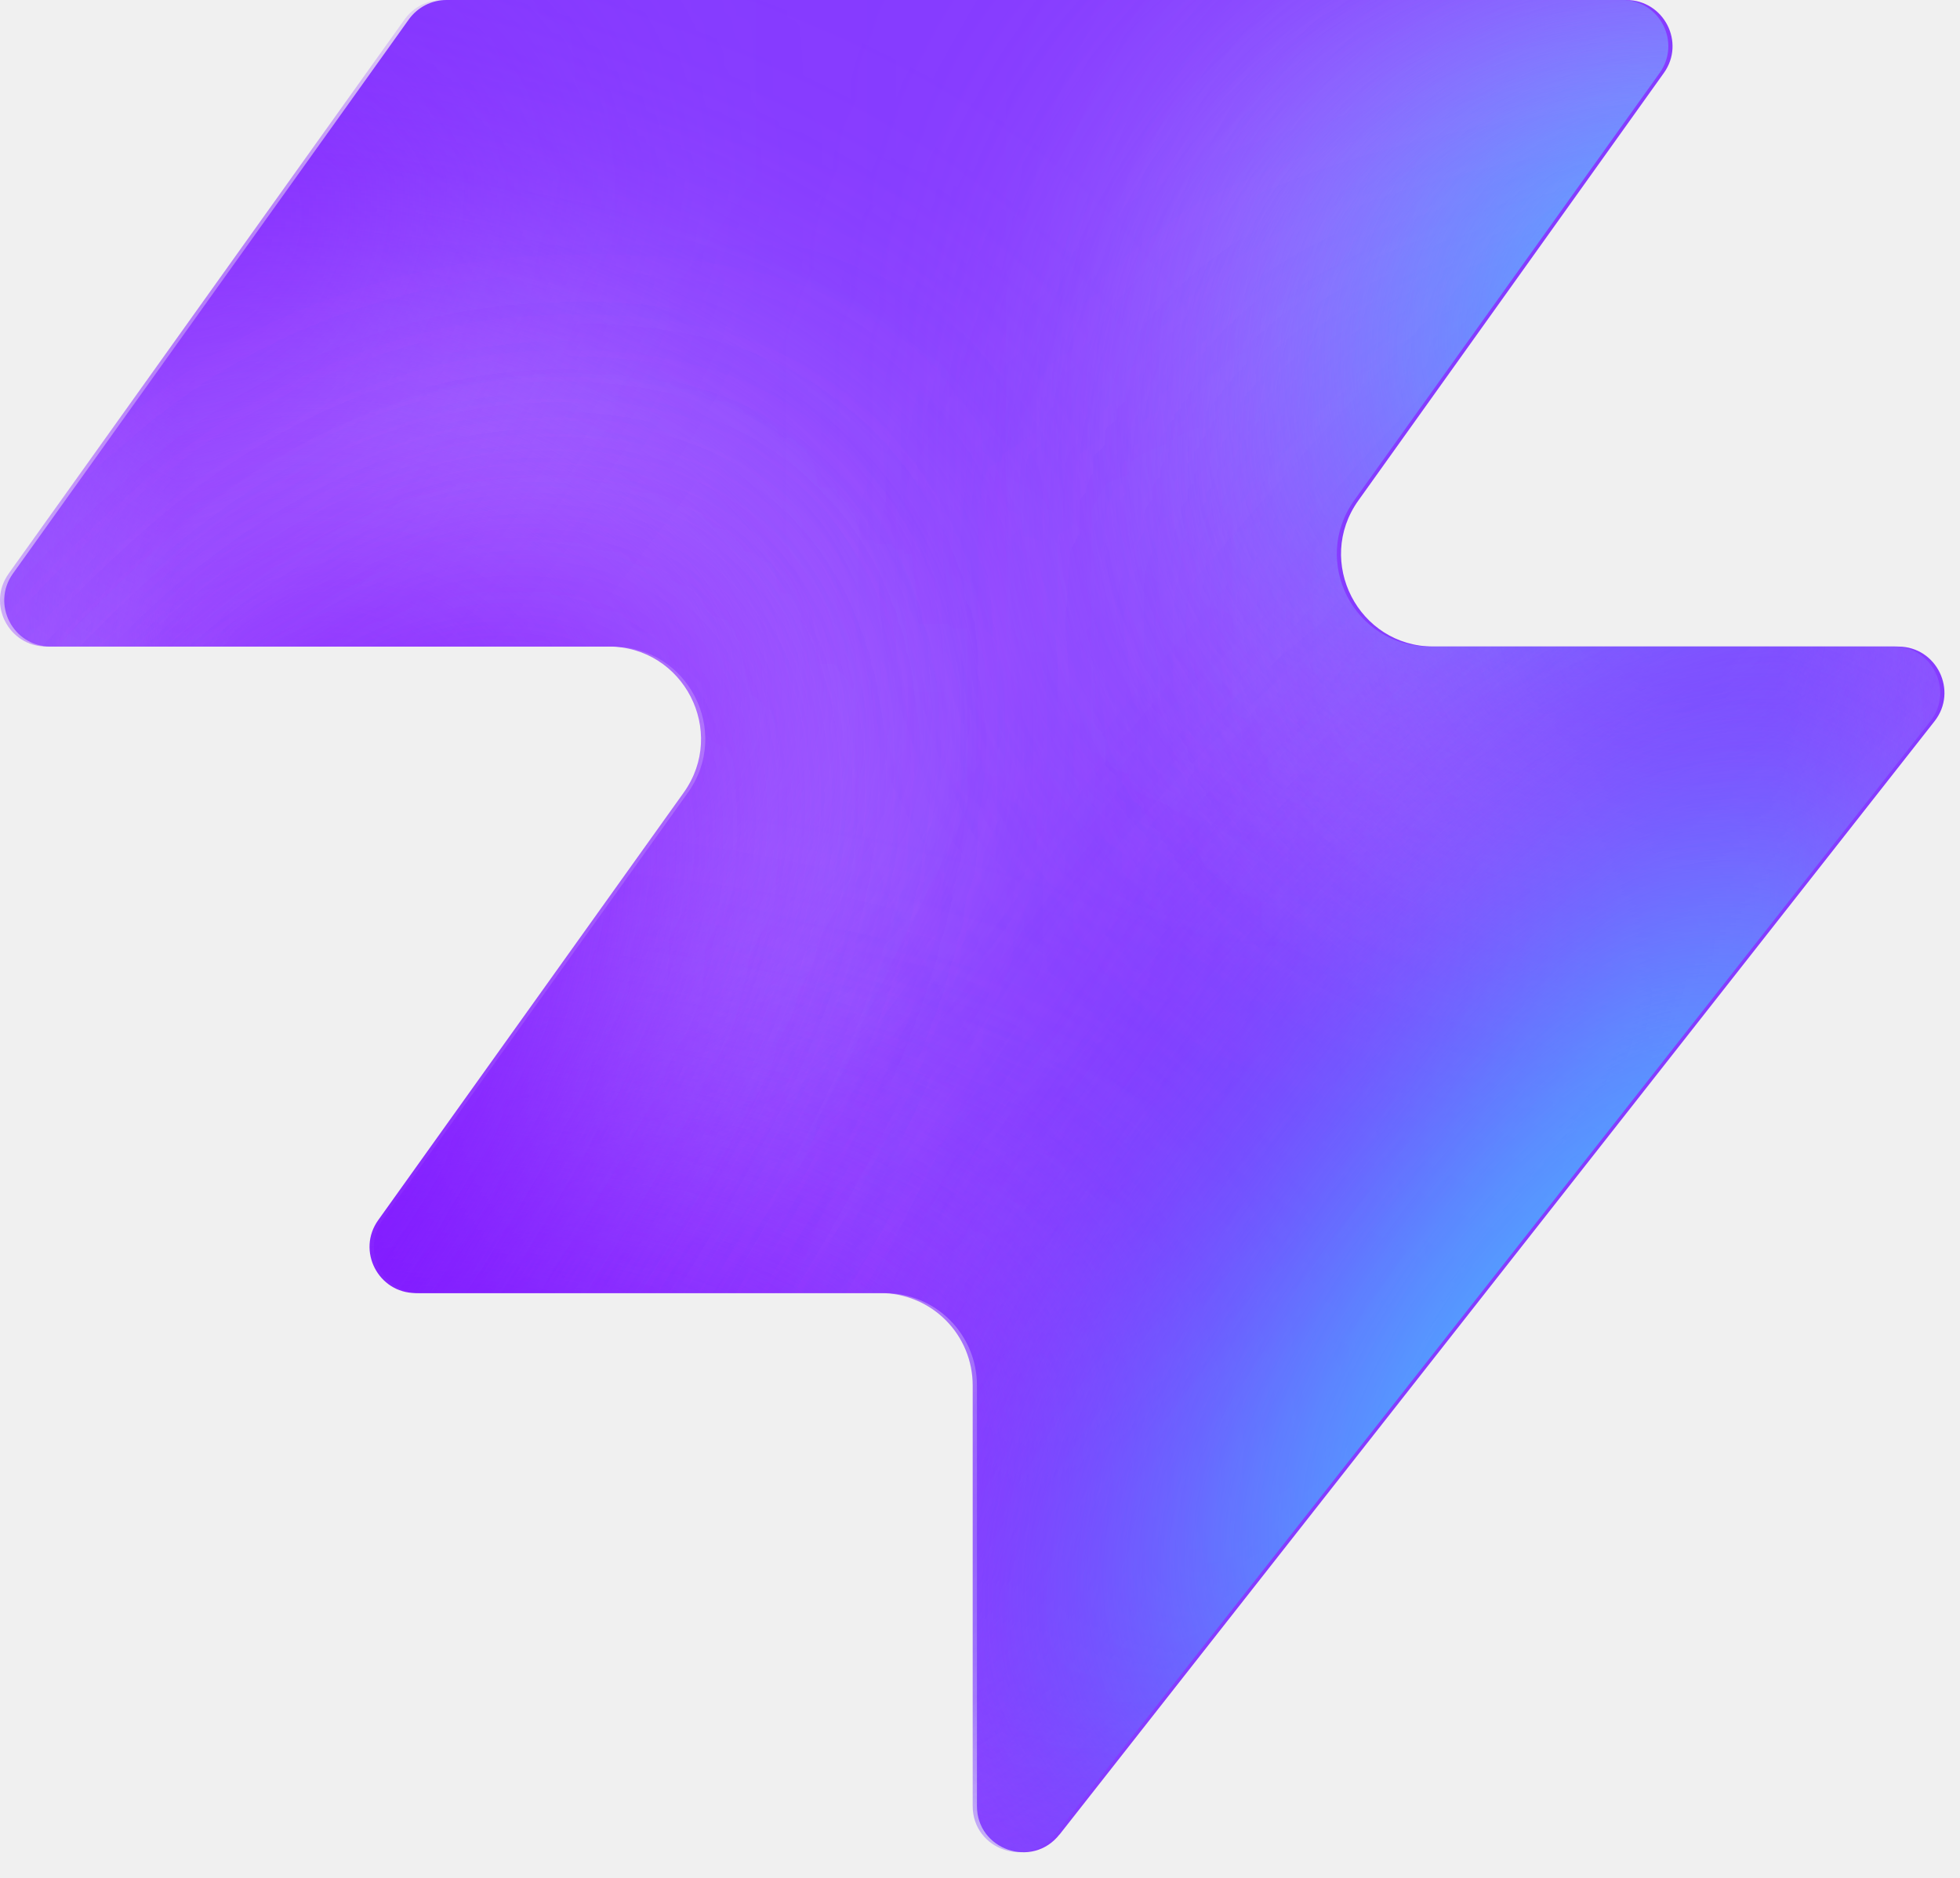
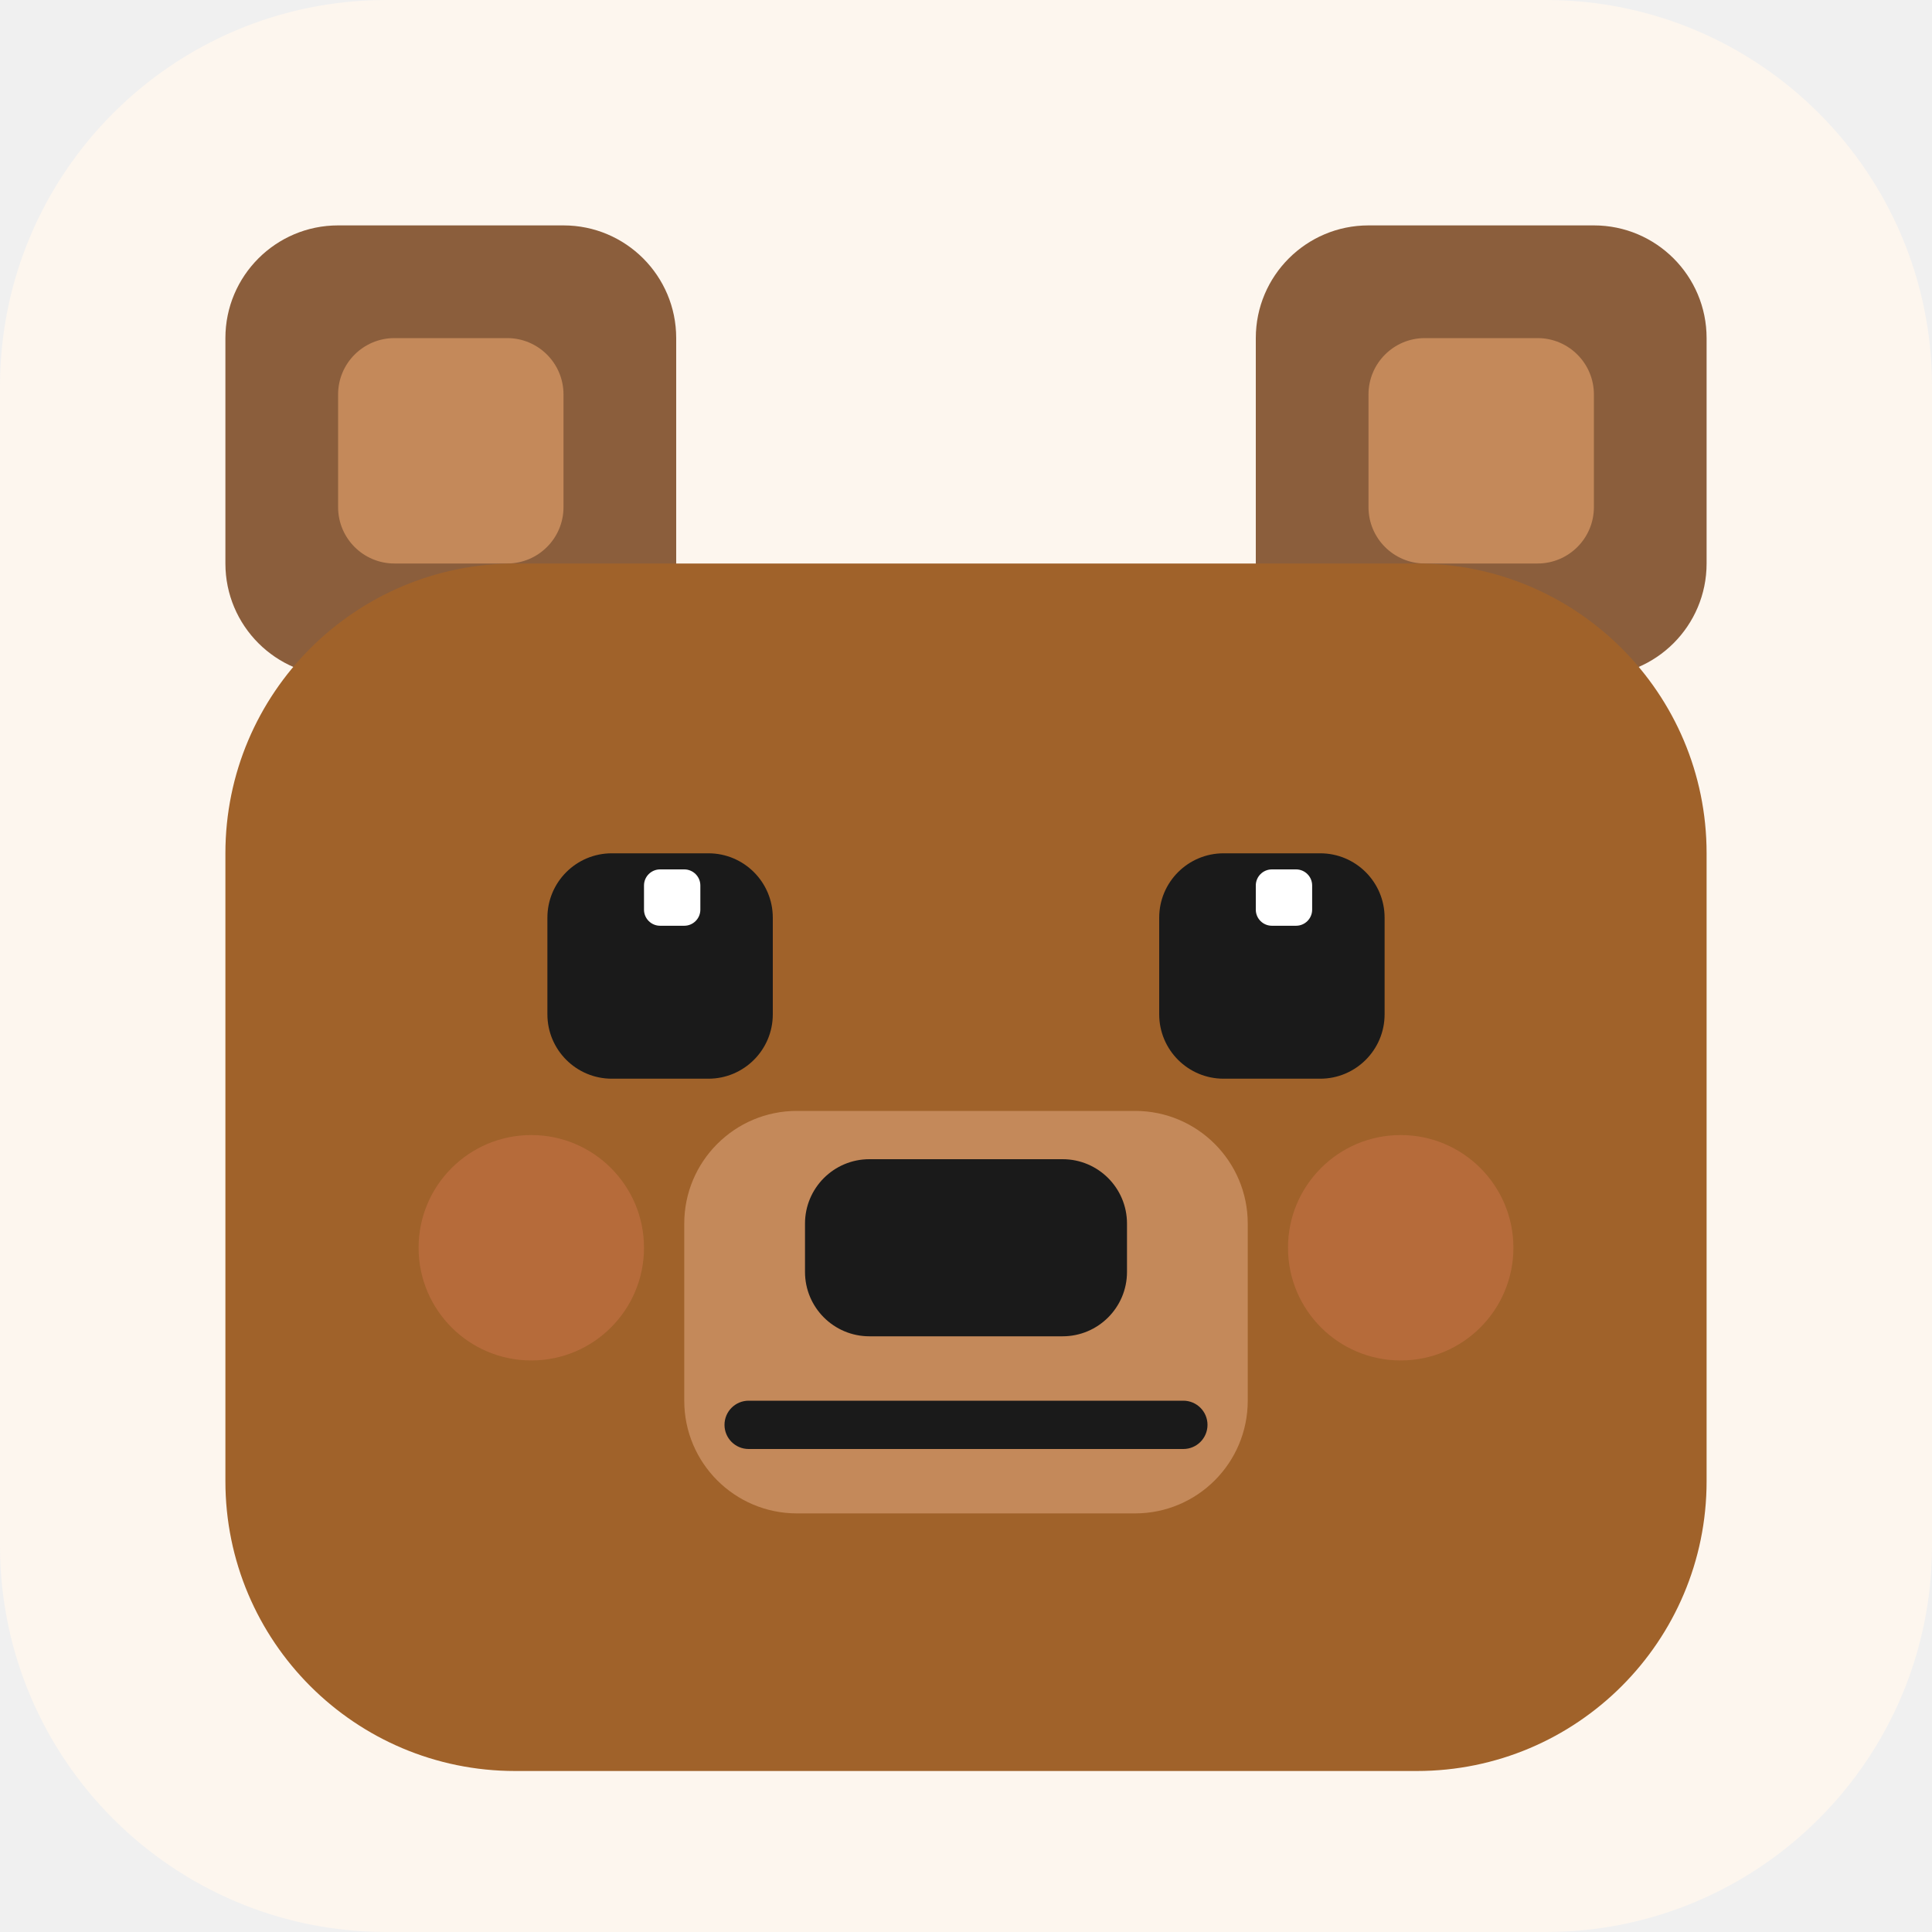
- <svg xmlns="http://www.w3.org/2000/svg" width="48" height="46" fill="none" viewBox="0 0 48 46">
-   <path fill="#863bff" d="M25.946 44.938c-.664.845-2.021.375-2.021-.698V33.937a2.26 2.26 0 0 0-2.262-2.262H10.287c-.92 0-1.456-1.04-.92-1.788l7.48-10.471c1.07-1.497 0-3.578-1.842-3.578H1.237c-.92 0-1.456-1.04-.92-1.788L10.013.474c.214-.297.556-.474.92-.474h28.894c.92 0 1.456 1.04.92 1.788l-7.48 10.471c-1.07 1.498 0 3.579 1.842 3.579h11.377c.943 0 1.473 1.088.89 1.83L25.947 44.94z" style="fill:#863bff;fill:color(display-p3 .525 .23 1);fill-opacity:1" />
-   <mask id="a" width="48" height="46" x="0" y="0" maskUnits="userSpaceOnUse" style="mask-type:alpha">
-     <path fill="#000" d="M25.842 44.938c-.664.844-2.021.375-2.021-.698V33.937a2.26 2.26 0 0 0-2.262-2.262H10.183c-.92 0-1.456-1.04-.92-1.788l7.48-10.471c1.07-1.498 0-3.579-1.842-3.579H1.133c-.92 0-1.456-1.04-.92-1.787L9.91.473c.214-.297.556-.474.92-.474h28.894c.92 0 1.456 1.04.92 1.788l-7.48 10.471c-1.07 1.498 0 3.578 1.842 3.578h11.377c.943 0 1.473 1.088.89 1.832L25.843 44.94z" style="fill:#000;fill-opacity:1" />
-   </mask>
-   <g mask="url(#a)">
-     <g filter="url(#b)">
-       <ellipse cx="5.508" cy="14.704" fill="#ede6ff" rx="5.508" ry="14.704" style="fill:#ede6ff;fill:color(display-p3 .927 .903 1);fill-opacity:1" transform="matrix(.00324 1 1 -.00324 -4.47 31.516)" />
-     </g>
-     <g filter="url(#c)">
-       <ellipse cx="10.399" cy="29.851" fill="#ede6ff" rx="10.399" ry="29.851" style="fill:#ede6ff;fill:color(display-p3 .927 .903 1);fill-opacity:1" transform="matrix(.00324 1 1 -.00324 -39.328 7.883)" />
-     </g>
-     <g filter="url(#d)">
-       <ellipse cx="5.508" cy="30.487" fill="#7e14ff" rx="5.508" ry="30.487" style="fill:#7e14ff;fill:color(display-p3 .492 .077 1);fill-opacity:1" transform="rotate(89.814 -25.913 -14.639)scale(1 -1)" />
-     </g>
-     <g filter="url(#e)">
-       <ellipse cx="5.508" cy="30.599" fill="#7e14ff" rx="5.508" ry="30.599" style="fill:#7e14ff;fill:color(display-p3 .492 .077 1);fill-opacity:1" transform="rotate(89.814 -32.644 -3.334)scale(1 -1)" />
-     </g>
-     <g filter="url(#f)">
-       <ellipse cx="5.508" cy="30.599" fill="#7e14ff" rx="5.508" ry="30.599" style="fill:#7e14ff;fill:color(display-p3 .492 .077 1);fill-opacity:1" transform="matrix(.00324 1 1 -.00324 -34.34 30.47)" />
-     </g>
-     <g filter="url(#g)">
-       <ellipse cx="14.072" cy="22.078" fill="#ede6ff" rx="14.072" ry="22.078" style="fill:#ede6ff;fill:color(display-p3 .927 .903 1);fill-opacity:1" transform="rotate(93.35 24.506 48.493)scale(-1 1)" />
-     </g>
-     <g filter="url(#h)">
-       <ellipse cx="3.47" cy="21.501" fill="#7e14ff" rx="3.47" ry="21.501" style="fill:#7e14ff;fill:color(display-p3 .492 .077 1);fill-opacity:1" transform="rotate(89.009 28.708 47.59)scale(-1 1)" />
-     </g>
-     <g filter="url(#i)">
-       <ellipse cx="3.47" cy="21.501" fill="#7e14ff" rx="3.47" ry="21.501" style="fill:#7e14ff;fill:color(display-p3 .492 .077 1);fill-opacity:1" transform="rotate(89.009 28.708 47.59)scale(-1 1)" />
-     </g>
-     <g filter="url(#j)">
-       <ellipse cx=".387" cy="8.972" fill="#7e14ff" rx="4.407" ry="29.108" style="fill:#7e14ff;fill:color(display-p3 .492 .077 1);fill-opacity:1" transform="rotate(39.51 .387 8.972)" />
-     </g>
-     <g filter="url(#k)">
-       <ellipse cx="47.523" cy="-6.092" fill="#7e14ff" rx="4.407" ry="29.108" style="fill:#7e14ff;fill:color(display-p3 .492 .077 1);fill-opacity:1" transform="rotate(37.892 47.523 -6.092)" />
-     </g>
-     <g filter="url(#l)">
-       <ellipse cx="41.412" cy="6.333" fill="#47bfff" rx="5.971" ry="9.665" style="fill:#47bfff;fill:color(display-p3 .28 .748 1);fill-opacity:1" transform="rotate(37.892 41.412 6.333)" />
-     </g>
-     <g filter="url(#m)">
-       <ellipse cx="-1.879" cy="38.332" fill="#7e14ff" rx="4.407" ry="29.108" style="fill:#7e14ff;fill:color(display-p3 .492 .077 1);fill-opacity:1" transform="rotate(37.892 -1.88 38.332)" />
-     </g>
-     <g filter="url(#n)">
-       <ellipse cx="-1.879" cy="38.332" fill="#7e14ff" rx="4.407" ry="29.108" style="fill:#7e14ff;fill:color(display-p3 .492 .077 1);fill-opacity:1" transform="rotate(37.892 -1.88 38.332)" />
-     </g>
-     <g filter="url(#o)">
-       <ellipse cx="35.651" cy="29.907" fill="#7e14ff" rx="4.407" ry="29.108" style="fill:#7e14ff;fill:color(display-p3 .492 .077 1);fill-opacity:1" transform="rotate(37.892 35.651 29.907)" />
-     </g>
-     <g filter="url(#p)">
-       <ellipse cx="38.418" cy="32.4" fill="#47bfff" rx="5.971" ry="15.297" style="fill:#47bfff;fill:color(display-p3 .28 .748 1);fill-opacity:1" transform="rotate(37.892 38.418 32.4)" />
-     </g>
-   </g>
-   <defs>
-     <filter id="b" width="60.045" height="41.654" x="-19.77" y="16.149" color-interpolation-filters="sRGB" filterUnits="userSpaceOnUse">
-       <feFlood flood-opacity="0" result="BackgroundImageFix" />
-       <feBlend in="SourceGraphic" in2="BackgroundImageFix" result="shape" />
-       <feGaussianBlur result="effect1_foregroundBlur_2002_17158" stdDeviation="7.659" />
-     </filter>
-     <filter id="c" width="90.34" height="51.437" x="-54.613" y="-7.533" color-interpolation-filters="sRGB" filterUnits="userSpaceOnUse">
-       <feFlood flood-opacity="0" result="BackgroundImageFix" />
-       <feBlend in="SourceGraphic" in2="BackgroundImageFix" result="shape" />
-       <feGaussianBlur result="effect1_foregroundBlur_2002_17158" stdDeviation="7.659" />
-     </filter>
-     <filter id="d" width="79.355" height="29.4" x="-49.64" y="2.03" color-interpolation-filters="sRGB" filterUnits="userSpaceOnUse">
-       <feFlood flood-opacity="0" result="BackgroundImageFix" />
-       <feBlend in="SourceGraphic" in2="BackgroundImageFix" result="shape" />
-       <feGaussianBlur result="effect1_foregroundBlur_2002_17158" stdDeviation="4.596" />
-     </filter>
-     <filter id="e" width="79.579" height="29.4" x="-45.045" y="20.029" color-interpolation-filters="sRGB" filterUnits="userSpaceOnUse">
-       <feFlood flood-opacity="0" result="BackgroundImageFix" />
-       <feBlend in="SourceGraphic" in2="BackgroundImageFix" result="shape" />
-       <feGaussianBlur result="effect1_foregroundBlur_2002_17158" stdDeviation="4.596" />
-     </filter>
-     <filter id="f" width="79.579" height="29.4" x="-43.513" y="21.178" color-interpolation-filters="sRGB" filterUnits="userSpaceOnUse">
-       <feFlood flood-opacity="0" result="BackgroundImageFix" />
-       <feBlend in="SourceGraphic" in2="BackgroundImageFix" result="shape" />
-       <feGaussianBlur result="effect1_foregroundBlur_2002_17158" stdDeviation="4.596" />
-     </filter>
-     <filter id="g" width="74.749" height="58.852" x="15.756" y="-17.901" color-interpolation-filters="sRGB" filterUnits="userSpaceOnUse">
-       <feFlood flood-opacity="0" result="BackgroundImageFix" />
-       <feBlend in="SourceGraphic" in2="BackgroundImageFix" result="shape" />
-       <feGaussianBlur result="effect1_foregroundBlur_2002_17158" stdDeviation="7.659" />
-     </filter>
-     <filter id="h" width="61.377" height="25.362" x="23.548" y="2.284" color-interpolation-filters="sRGB" filterUnits="userSpaceOnUse">
-       <feFlood flood-opacity="0" result="BackgroundImageFix" />
-       <feBlend in="SourceGraphic" in2="BackgroundImageFix" result="shape" />
-       <feGaussianBlur result="effect1_foregroundBlur_2002_17158" stdDeviation="4.596" />
-     </filter>
-     <filter id="i" width="61.377" height="25.362" x="23.548" y="2.284" color-interpolation-filters="sRGB" filterUnits="userSpaceOnUse">
-       <feFlood flood-opacity="0" result="BackgroundImageFix" />
-       <feBlend in="SourceGraphic" in2="BackgroundImageFix" result="shape" />
-       <feGaussianBlur result="effect1_foregroundBlur_2002_17158" stdDeviation="4.596" />
-     </filter>
-     <filter id="j" width="56.045" height="63.649" x="-27.636" y="-22.853" color-interpolation-filters="sRGB" filterUnits="userSpaceOnUse">
-       <feFlood flood-opacity="0" result="BackgroundImageFix" />
-       <feBlend in="SourceGraphic" in2="BackgroundImageFix" result="shape" />
-       <feGaussianBlur result="effect1_foregroundBlur_2002_17158" stdDeviation="4.596" />
-     </filter>
-     <filter id="k" width="54.814" height="64.646" x="20.116" y="-38.415" color-interpolation-filters="sRGB" filterUnits="userSpaceOnUse">
-       <feFlood flood-opacity="0" result="BackgroundImageFix" />
-       <feBlend in="SourceGraphic" in2="BackgroundImageFix" result="shape" />
-       <feGaussianBlur result="effect1_foregroundBlur_2002_17158" stdDeviation="4.596" />
-     </filter>
-     <filter id="l" width="33.541" height="35.313" x="24.641" y="-11.323" color-interpolation-filters="sRGB" filterUnits="userSpaceOnUse">
-       <feFlood flood-opacity="0" result="BackgroundImageFix" />
-       <feBlend in="SourceGraphic" in2="BackgroundImageFix" result="shape" />
-       <feGaussianBlur result="effect1_foregroundBlur_2002_17158" stdDeviation="4.596" />
-     </filter>
-     <filter id="m" width="54.814" height="64.646" x="-29.286" y="6.009" color-interpolation-filters="sRGB" filterUnits="userSpaceOnUse">
-       <feFlood flood-opacity="0" result="BackgroundImageFix" />
-       <feBlend in="SourceGraphic" in2="BackgroundImageFix" result="shape" />
-       <feGaussianBlur result="effect1_foregroundBlur_2002_17158" stdDeviation="4.596" />
-     </filter>
-     <filter id="n" width="54.814" height="64.646" x="-29.286" y="6.009" color-interpolation-filters="sRGB" filterUnits="userSpaceOnUse">
-       <feFlood flood-opacity="0" result="BackgroundImageFix" />
-       <feBlend in="SourceGraphic" in2="BackgroundImageFix" result="shape" />
-       <feGaussianBlur result="effect1_foregroundBlur_2002_17158" stdDeviation="4.596" />
-     </filter>
-     <filter id="o" width="54.814" height="64.646" x="8.244" y="-2.416" color-interpolation-filters="sRGB" filterUnits="userSpaceOnUse">
-       <feFlood flood-opacity="0" result="BackgroundImageFix" />
-       <feBlend in="SourceGraphic" in2="BackgroundImageFix" result="shape" />
-       <feGaussianBlur result="effect1_foregroundBlur_2002_17158" stdDeviation="4.596" />
-     </filter>
-     <filter id="p" width="39.409" height="43.623" x="18.713" y="10.588" color-interpolation-filters="sRGB" filterUnits="userSpaceOnUse">
-       <feFlood flood-opacity="0" result="BackgroundImageFix" />
-       <feBlend in="SourceGraphic" in2="BackgroundImageFix" result="shape" />
-       <feGaussianBlur result="effect1_foregroundBlur_2002_17158" stdDeviation="4.596" />
-     </filter>
-   </defs>
+ <svg xmlns="http://www.w3.org/2000/svg" width="512" height="512" viewBox="0 0 240 240">
+   <rect width="240" height="240" rx="48" fill="#fdf6ee" />
+   <rect x="28" y="28" width="56" height="56" rx="14" fill="#8b5e3c" />
+   <rect x="156" y="28" width="56" height="56" rx="14" fill="#8b5e3c" />
+   <rect x="42" y="42" width="28" height="28" rx="7" fill="#c4895a" />
+   <rect x="170" y="42" width="28" height="28" rx="7" fill="#c4895a" />
+   <rect x="28" y="70" width="184" height="150" rx="36" fill="#a0622a" />
+   <rect x="68" y="106" width="28" height="28" rx="8" fill="#1a1a1a" />
+   <rect x="144" y="106" width="28" height="28" rx="8" fill="#1a1a1a" />
+   <rect x="80" y="108" width="7" height="7" rx="2" fill="#ffffff" />
+   <rect x="156" y="108" width="7" height="7" rx="2" fill="#ffffff" />
+   <rect x="85" y="138" width="70" height="50" rx="14" fill="#c4895a" />
+   <rect x="100" y="144" width="40" height="22" rx="8" fill="#1a1a1a" />
+   <rect x="90" y="174" width="60" height="6" rx="3" fill="#1a1a1a" />
+   <circle cx="66" cy="155" r="14" fill="#e07b5a" opacity="0.35" />
+   <circle cx="174" cy="155" r="14" fill="#e07b5a" opacity="0.35" />
</svg>
